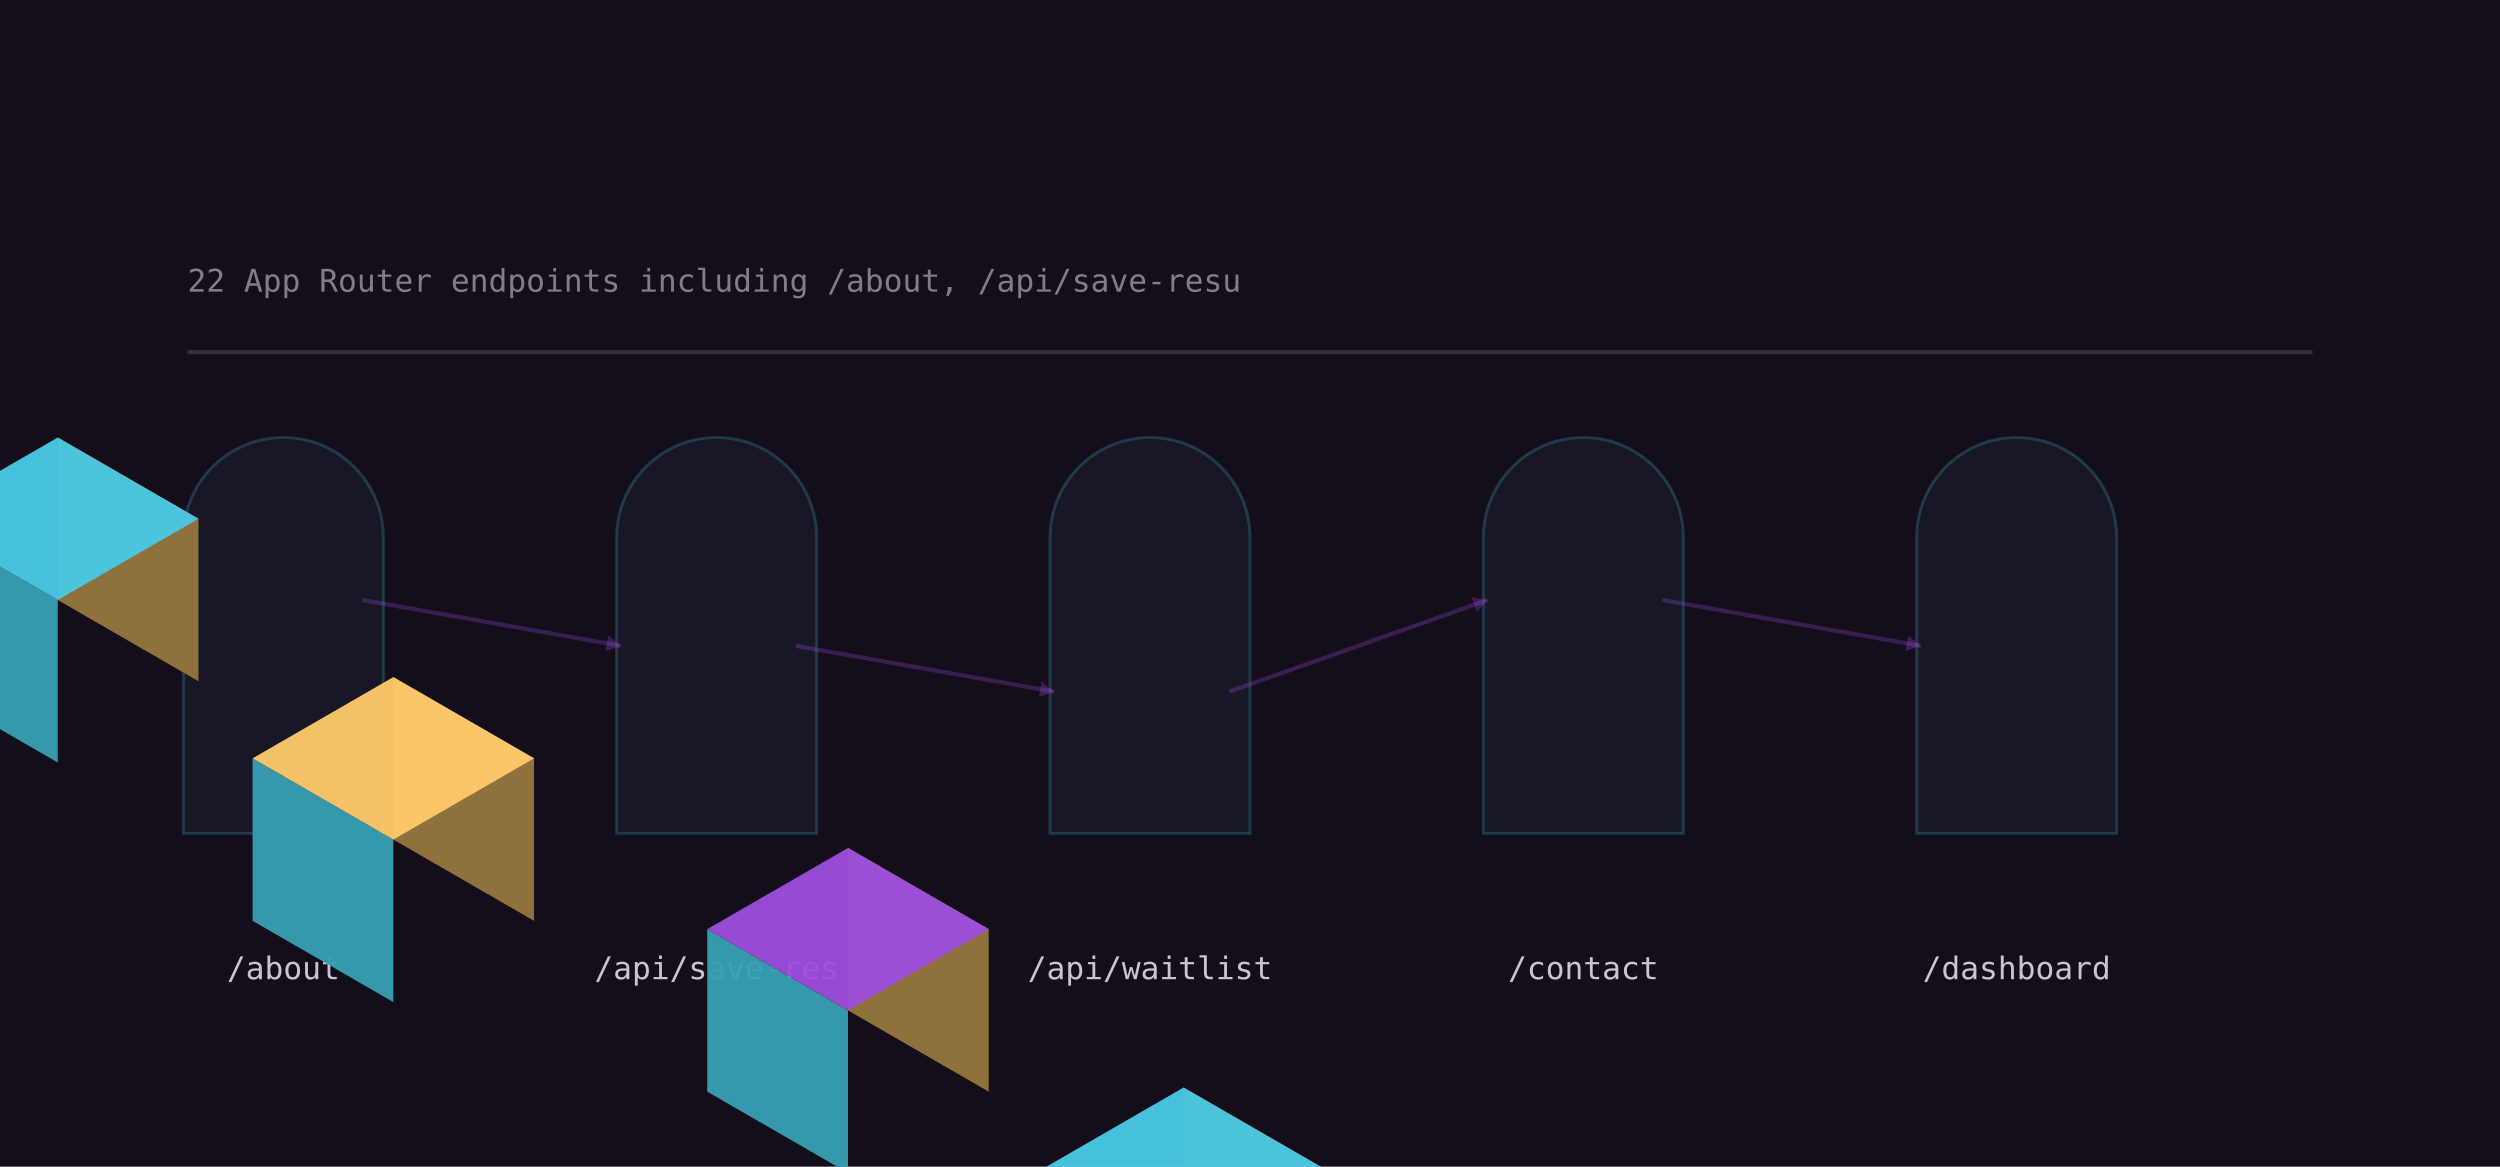
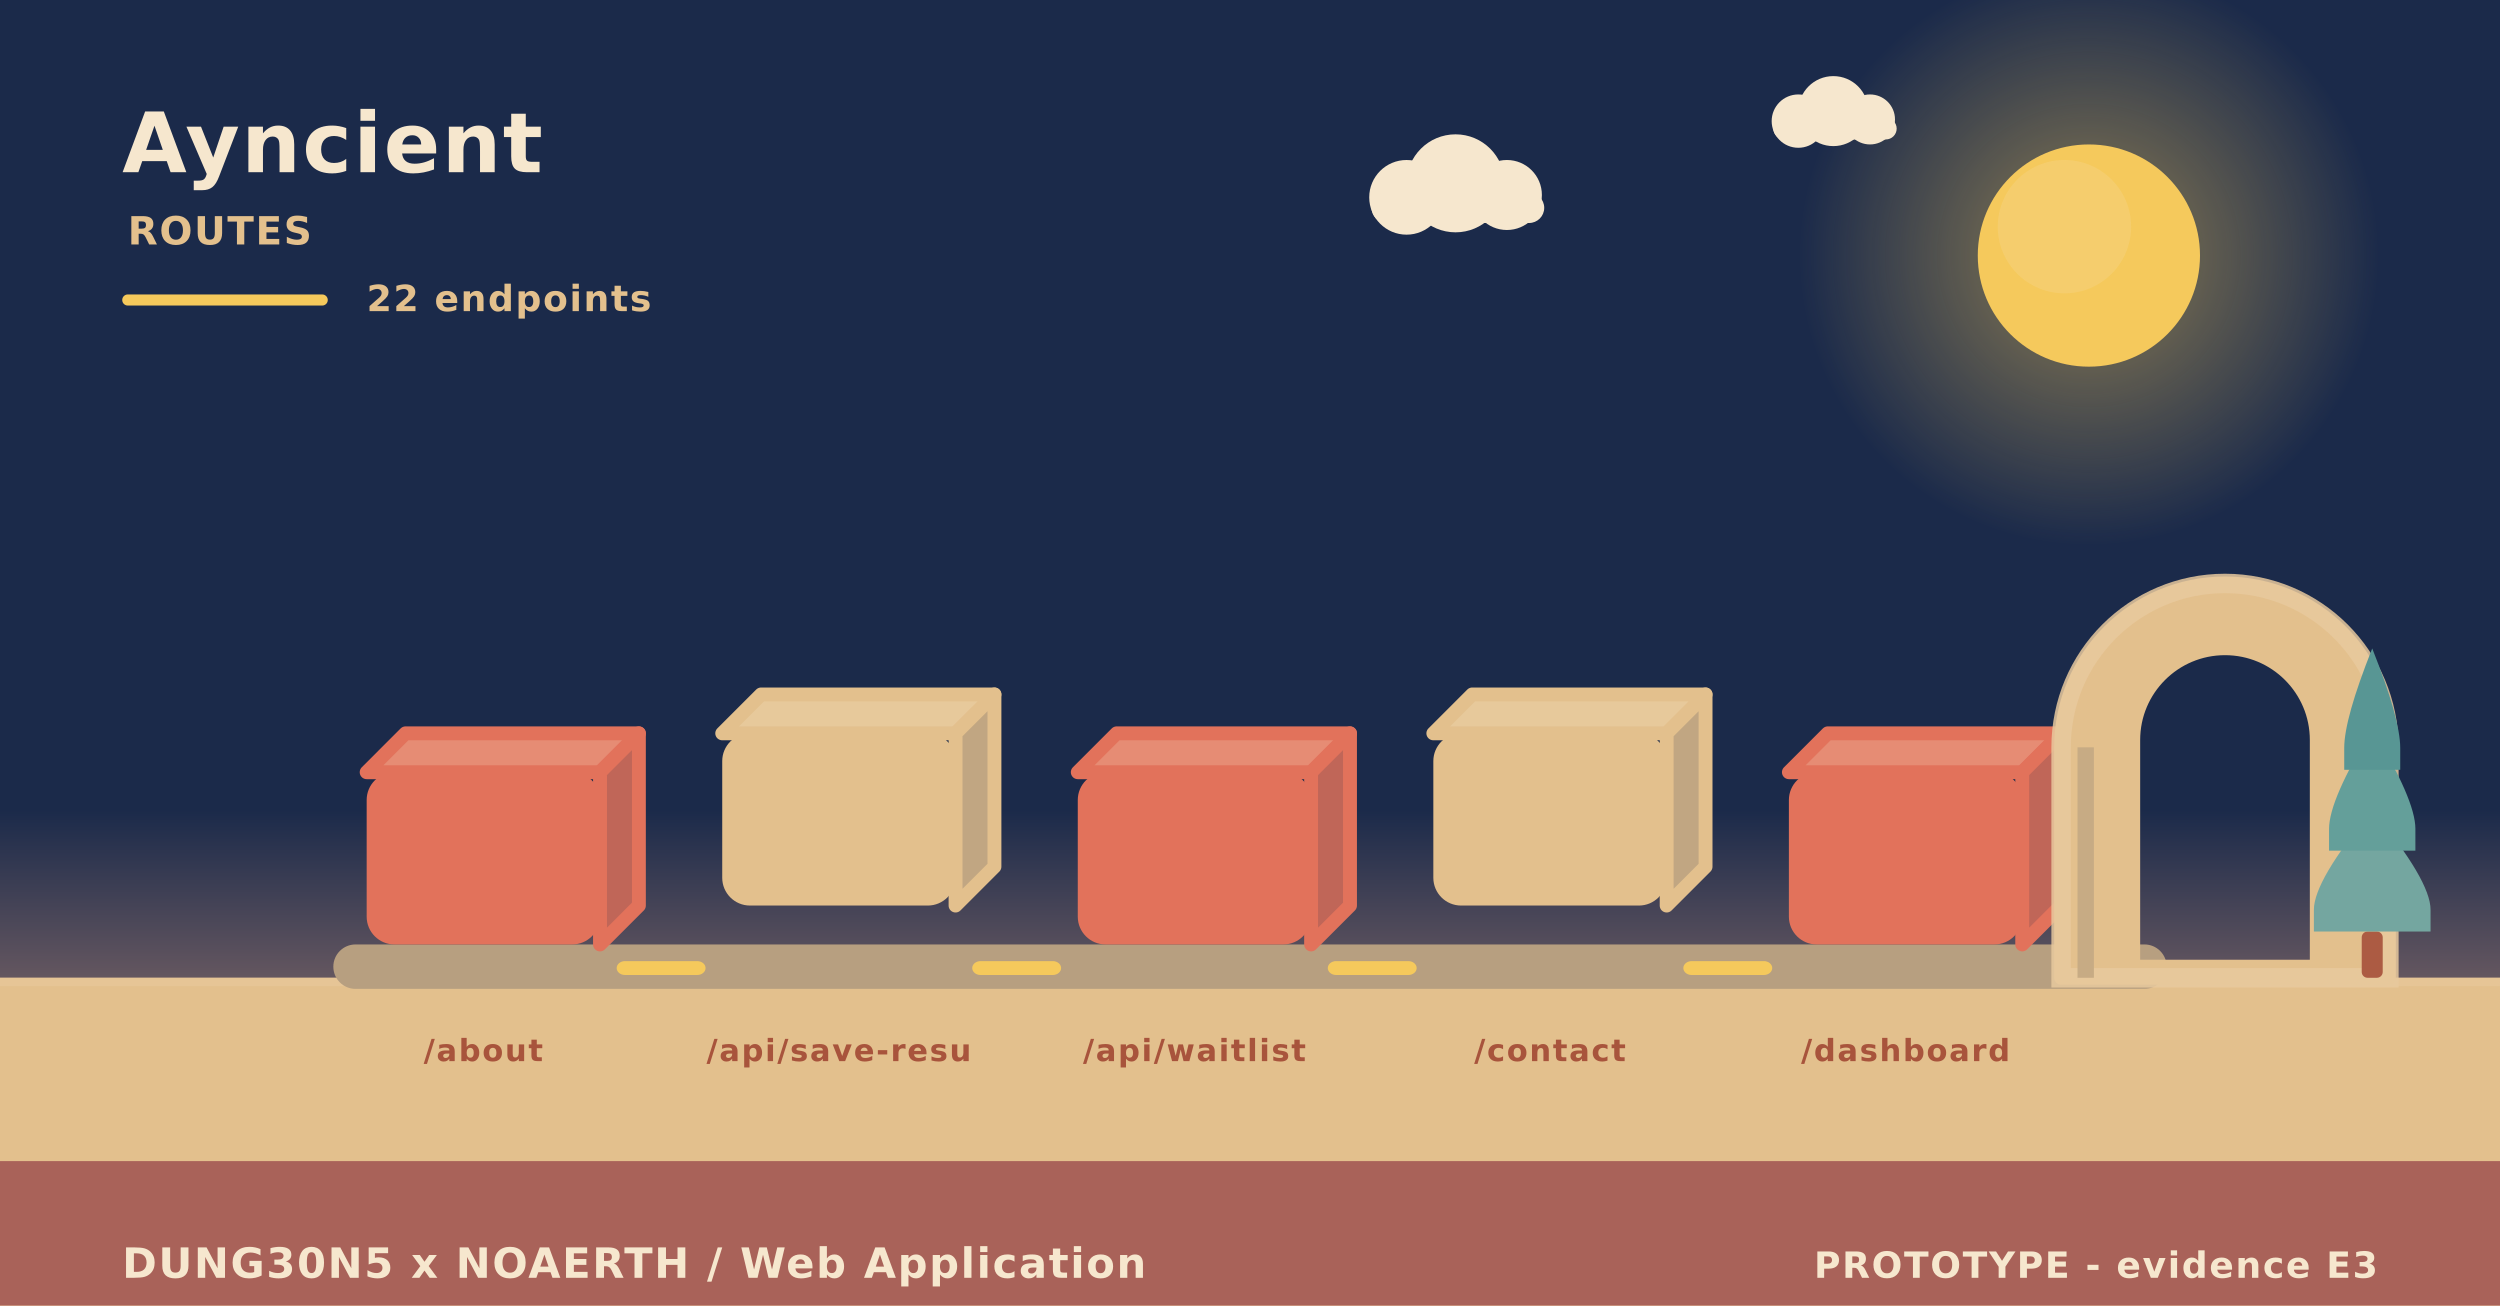
- <svg xmlns="http://www.w3.org/2000/svg" viewBox="0 0 1200 560" width="1200" height="560" role="img" aria-label="Ayncient data flow">
-   <rect width="1200" height="560" fill="#140d1a" />
-   <defs>
-     <linearGradient id="gf" x1="0" y1="0" x2="1" y2="1">
-       <stop offset="0%" stop-color="#9d4edd" />
-       <stop offset="100%" stop-color="#48cae4" />
-     </linearGradient>
-   </defs>
-   <path d="M88.00,400.00 L88.00,258.00 A48.00,48.00 0 0 1 184.00,258.00 L184.00,400.00 Z" fill="rgba(72,202,228,0.100)" opacity="0.55" stroke="rgba(72,202,228,0.400)" stroke-width="1.4" />
-   <polygon points="-133.37,173.00 -65.82,212.00 -65.82,134.00 -133.37,95.00" fill="#94763d" opacity="0.95" />
-   <polygon points="-200.92,212.00 -133.37,251.00 -133.37,173.00 -200.92,134.00" fill="#389eb2" opacity="0.95" />
-   <polygon points="-133.37,95.00 -65.82,134.00 -133.37,173.00 -200.92,134.00" fill="#9d4edd" opacity="0.95" />
-   <text x="136" y="470" font-family="ui-monospace,Menlo,monospace" font-size="15" fill="rgba(244,238,248,0.820)" text-anchor="middle">/about</text>
-   <path d="M296.00,400.00 L296.00,258.00 A48.00,48.00 0 0 1 392.00,258.00 L392.00,400.00 Z" fill="rgba(72,202,228,0.100)" opacity="0.55" stroke="rgba(72,202,228,0.400)" stroke-width="1.4" />
-   <polygon points="27.71,288.00 95.26,327.00 95.26,249.00 27.71,210.00" fill="#94763d" opacity="0.95" />
-   <polygon points="-39.84,327.00 27.71,366.00 27.71,288.00 -39.84,249.00" fill="#389eb2" opacity="0.95" />
-   <polygon points="27.71,210.00 95.26,249.00 27.71,288.00 -39.84,249.00" fill="#48cae4" opacity="0.95" />
-   <text x="344" y="470" font-family="ui-monospace,Menlo,monospace" font-size="15" fill="rgba(244,238,248,0.820)" text-anchor="middle">/api/save-res</text>
-   <line x1="174.00" y1="288.00" x2="298.00" y2="310.00" stroke="rgba(157,78,221,0.500)" stroke-width="2.00" opacity="0.55" />
-   <polygon points="298.00,310.00 291.97,305.07 290.64,312.55" fill="rgba(157,78,221,0.500)" opacity="0.55" />
-   <path d="M504.00,400.00 L504.00,258.00 A48.00,48.00 0 0 1 600.00,258.00 L600.00,400.00 Z" fill="rgba(72,202,228,0.100)" opacity="0.55" stroke="rgba(72,202,228,0.400)" stroke-width="1.4" />
-   <polygon points="188.79,403.00 256.34,442.00 256.34,364.00 188.79,325.00" fill="#94763d" opacity="0.95" />
-   <polygon points="121.24,442.00 188.79,481.00 188.79,403.00 121.24,364.00" fill="#389eb2" opacity="0.95" />
-   <polygon points="188.79,325.00 256.34,364.00 188.79,403.00 121.24,364.00" fill="#ffcb69" opacity="0.95" />
-   <text x="552" y="470" font-family="ui-monospace,Menlo,monospace" font-size="15" fill="rgba(244,238,248,0.820)" text-anchor="middle">/api/waitlist</text>
-   <line x1="382.00" y1="310.00" x2="506.00" y2="332.00" stroke="rgba(157,78,221,0.500)" stroke-width="2.00" opacity="0.55" />
-   <polygon points="506.00,332.00 499.97,327.07 498.64,334.55" fill="rgba(157,78,221,0.500)" opacity="0.55" />
-   <path d="M712.00,400.00 L712.00,258.00 A48.00,48.00 0 0 1 808.00,258.00 L808.00,400.00 Z" fill="rgba(72,202,228,0.100)" opacity="0.55" stroke="rgba(72,202,228,0.400)" stroke-width="1.4" />
-   <polygon points="407.03,485.00 474.58,524.00 474.58,446.00 407.03,407.00" fill="#94763d" opacity="0.95" />
-   <polygon points="339.48,524.00 407.03,563.00 407.03,485.00 339.48,446.00" fill="#389eb2" opacity="0.95" />
-   <polygon points="407.03,407.00 474.58,446.00 407.03,485.00 339.48,446.00" fill="#9d4edd" opacity="0.95" />
-   <text x="760" y="470" font-family="ui-monospace,Menlo,monospace" font-size="15" fill="rgba(244,238,248,0.820)" text-anchor="middle">/contact</text>
-   <line x1="590.00" y1="332.00" x2="714.00" y2="288.00" stroke="rgba(157,78,221,0.500)" stroke-width="2.00" opacity="0.55" />
-   <polygon points="714.00,288.00 706.32,286.69 708.86,293.86" fill="rgba(157,78,221,0.500)" opacity="0.55" />
-   <path d="M920.00,400.00 L920.00,258.00 A48.00,48.00 0 0 1 1016.00,258.00 L1016.00,400.00 Z" fill="rgba(72,202,228,0.100)" opacity="0.55" stroke="rgba(72,202,228,0.400)" stroke-width="1.4" />
-   <polygon points="568.11,600.00 635.66,639.00 635.66,561.00 568.11,522.00" fill="#94763d" opacity="0.95" />
-   <polygon points="500.56,639.00 568.11,678.00 568.11,600.00 500.56,561.00" fill="#389eb2" opacity="0.95" />
-   <polygon points="568.11,522.00 635.66,561.00 568.11,600.00 500.56,561.00" fill="#48cae4" opacity="0.95" />
-   <text x="968" y="470" font-family="ui-monospace,Menlo,monospace" font-size="15" fill="rgba(244,238,248,0.820)" text-anchor="middle">/dashboard</text>
-   <line x1="798.00" y1="288.00" x2="922.00" y2="310.00" stroke="rgba(157,78,221,0.500)" stroke-width="2.00" opacity="0.55" />
-   <polygon points="922.00,310.00 915.97,305.07 914.64,312.55" fill="rgba(157,78,221,0.500)" opacity="0.55" />
-   <rect x="90.00" y="168.00" width="1020.00" height="2.00" rx="0.00" fill="rgba(244,238,248,0.140)" opacity="1.00" />
-   <text x="90" y="140" font-family="ui-monospace,Menlo,monospace" font-size="15" fill="rgba(244,238,248,0.500)">22 App Router endpoints including /about, /api/save-resu</text>
+ <svg xmlns="http://www.w3.org/2000/svg" width="900" height="470" viewBox="0 0 900 470" role="img" aria-label="Ayncient - how data moves">
+   <linearGradient id="skyd" x1="0" y1="0" x2="0" y2="1">
+     <stop offset="0" stop-color="#1b2a4a" />
+     <stop offset="0.62" stop-color="#1b2a4a" />
+     <stop offset="1" stop-color="#f3ad8a" />
+   </linearGradient>
+   <rect width="900" height="470" fill="url(#skyd)" />
+   <radialGradient id="sund">
+     <stop offset="0.35" stop-color="#f5c95c" stop-opacity="0.34" />
+     <stop offset="1" stop-color="#f5c95c" stop-opacity="0" />
+   </radialGradient>
+   <circle cx="752" cy="92" r="104" fill="url(#sund)" />
+   <circle cx="752" cy="92" r="40" fill="#f5c95c" />
+   <circle cx="743.2" cy="81.6" r="24" fill="#f5d27e" opacity="0.5" />
+   <g>
+     <circle cx="524" cy="66" r="17.64" fill="#f6e7ce" />
+     <circle cx="506.36" cy="71.04" r="13.44" fill="#f6e7ce" />
+     <circle cx="542.48" cy="70.2" r="12.6" fill="#f6e7ce" />
+     <rect x="493.76" y="69.36" width="62.16" height="10.92" rx="5.46" fill="#f6e7ce" />
+   </g>
+   <g>
+     <circle cx="660" cy="40" r="12.6" fill="#f6e7ce" />
+     <circle cx="647.4" cy="43.6" r="9.6" fill="#f6e7ce" />
+     <circle cx="673.2" cy="43" r="9" fill="#f6e7ce" />
+     <rect x="638.4" y="42.4" width="44.4" height="7.8" rx="3.9" fill="#f6e7ce" />
+   </g>
+   <rect x="0" y="352" width="900" height="118" fill="#e3c08d" />
+   <rect x="0" y="352" width="900" height="3" fill="#e6c596" />
+   <text x="44" y="62" font-family="Verdana,DejaVu Sans,sans-serif" font-size="30" font-weight="700" letter-spacing="0.6" fill="#f6e7ce" text-anchor="start">Ayncient</text>
+   <text x="46" y="88" font-family="Verdana,DejaVu Sans,sans-serif" font-size="14" font-weight="700" letter-spacing="0.6" fill="#e3c08d" text-anchor="start">ROUTES</text>
+   <rect x="44" y="106" width="74" height="4" rx="2" fill="#f5c95c" />
+   <text x="132" y="112" font-family="Verdana,DejaVu Sans,sans-serif" font-size="13" font-weight="700" letter-spacing="0.6" fill="#e3c08d" text-anchor="start">22 endpoints</text>
+   <rect x="120" y="340" width="660" height="16" rx="8" fill="#b79f80" />
+   <path d="M132,278 L216,278 L230,264 L146,264 Z" fill="#e68c74" stroke="#e2725b" stroke-width="5" stroke-linejoin="round" />
+   <path d="M216,278 L230,264 L230,326 L216,340 Z" fill="#c06658" stroke="#e2725b" stroke-width="5" stroke-linejoin="round" />
+   <rect x="132" y="278" width="84" height="62" rx="10" fill="#e2725b" />
+   <text x="174" y="382" font-family="Verdana,DejaVu Sans,sans-serif" font-size="11" font-weight="700" letter-spacing="0.6" fill="#a8543c" text-anchor="middle">/about</text>
+   <path d="M260,264 L344,264 L358,250 L274,250 Z" fill="#e7c99b" stroke="#e3c08d" stroke-width="5" stroke-linejoin="round" />
+   <path d="M344,264 L358,250 L358,312 L344,326 Z" fill="#c1a682" stroke="#e3c08d" stroke-width="5" stroke-linejoin="round" />
+   <rect x="260" y="264" width="84" height="62" rx="10" fill="#e3c08d" />
+   <text x="302" y="382" font-family="Verdana,DejaVu Sans,sans-serif" font-size="11" font-weight="700" letter-spacing="0.6" fill="#a8543c" text-anchor="middle">/api/save-resu</text>
+   <rect x="222" y="346" width="32" height="5" rx="3" fill="#f5c95c" />
+   <path d="M388,278 L472,278 L486,264 L402,264 Z" fill="#e68c74" stroke="#e2725b" stroke-width="5" stroke-linejoin="round" />
+   <path d="M472,278 L486,264 L486,326 L472,340 Z" fill="#c06658" stroke="#e2725b" stroke-width="5" stroke-linejoin="round" />
+   <rect x="388" y="278" width="84" height="62" rx="10" fill="#e2725b" />
+   <text x="430" y="382" font-family="Verdana,DejaVu Sans,sans-serif" font-size="11" font-weight="700" letter-spacing="0.6" fill="#a8543c" text-anchor="middle">/api/waitlist</text>
+   <rect x="350" y="346" width="32" height="5" rx="3" fill="#f5c95c" />
+   <path d="M516,264 L600,264 L614,250 L530,250 Z" fill="#e7c99b" stroke="#e3c08d" stroke-width="5" stroke-linejoin="round" />
+   <path d="M600,264 L614,250 L614,312 L600,326 Z" fill="#c1a682" stroke="#e3c08d" stroke-width="5" stroke-linejoin="round" />
+   <rect x="516" y="264" width="84" height="62" rx="10" fill="#e3c08d" />
+   <text x="558" y="382" font-family="Verdana,DejaVu Sans,sans-serif" font-size="11" font-weight="700" letter-spacing="0.6" fill="#a8543c" text-anchor="middle">/contact</text>
+   <rect x="478" y="346" width="32" height="5" rx="3" fill="#f5c95c" />
+   <path d="M644,278 L728,278 L742,264 L658,264 Z" fill="#e68c74" stroke="#e2725b" stroke-width="5" stroke-linejoin="round" />
+   <path d="M728,278 L742,264 L742,326 L728,340 Z" fill="#c06658" stroke="#e2725b" stroke-width="5" stroke-linejoin="round" />
+   <rect x="644" y="278" width="84" height="62" rx="10" fill="#e2725b" />
+   <text x="686" y="382" font-family="Verdana,DejaVu Sans,sans-serif" font-size="11" font-weight="700" letter-spacing="0.6" fill="#a8543c" text-anchor="middle">/dashboard</text>
+   <rect x="606" y="346" width="32" height="5" rx="3" fill="#f5c95c" />
+   <path d="M742,352 L742,269.04 A59,59 0 0 1 860,269.04 L860,352 Z M767.96,348 L767.96,266.4 A33.04,33.04 0 0 1 834.04,266.4 L834.04,348 Z" fill="#e3c08d" fill-rule="evenodd" stroke="#e3c08d" stroke-width="5" stroke-linejoin="round" />
+   <path d="M742,352 L742,269.04 A59,59 0 0 1 860,269.04 L860,352 Z" fill="none" stroke="#e8c99d" stroke-width="7" stroke-linecap="round" opacity="0.85" />
+   <rect x="747.9" y="269.04" width="5.9" height="82.96" fill="#c7ab84" />
+   <rect x="850.22" y="335.36" width="7.56" height="16.64" rx="2.1" fill="#ac5b43" />
+   <path d="M854,291.68 Q833,317.01 833,327.5 Q833,335.36 833,335.36 L875,335.36 Q875,335.36 875,327.5 Q875,317.01 854,291.68 Z" fill="#74a6a0" />
+   <path d="M854,262.56 Q838.46,287.89 838.46,298.38 Q838.46,306.24 838.46,306.24 L869.54,306.24 Q869.54,306.24 869.54,298.38 Q869.54,287.89 854,262.56 Z" fill="#649f9a" />
+   <path d="M854,233.44 Q843.92,258.77 843.92,269.26 Q843.92,277.12 843.92,277.12 L864.08,277.12 Q864.08,277.12 864.08,269.26 Q864.08,258.77 854,233.44 Z" fill="#589694" />
+   <rect x="0" y="418" width="900" height="52" rx="0" fill="#a65c56" opacity="0.94" />
+   <text x="44" y="460" font-family="Verdana,DejaVu Sans,sans-serif" font-size="15" font-weight="700" letter-spacing="0.6" fill="#f6e7ce" text-anchor="start">DUNG30N5 x NOAERTH  /  Web Application</text>
+   <text x="856" y="460" font-family="Verdana,DejaVu Sans,sans-serif" font-size="13" font-weight="700" letter-spacing="0.6" fill="#f6e7ce" text-anchor="end">PROTOTYPE  -  evidence E3</text>
</svg>
